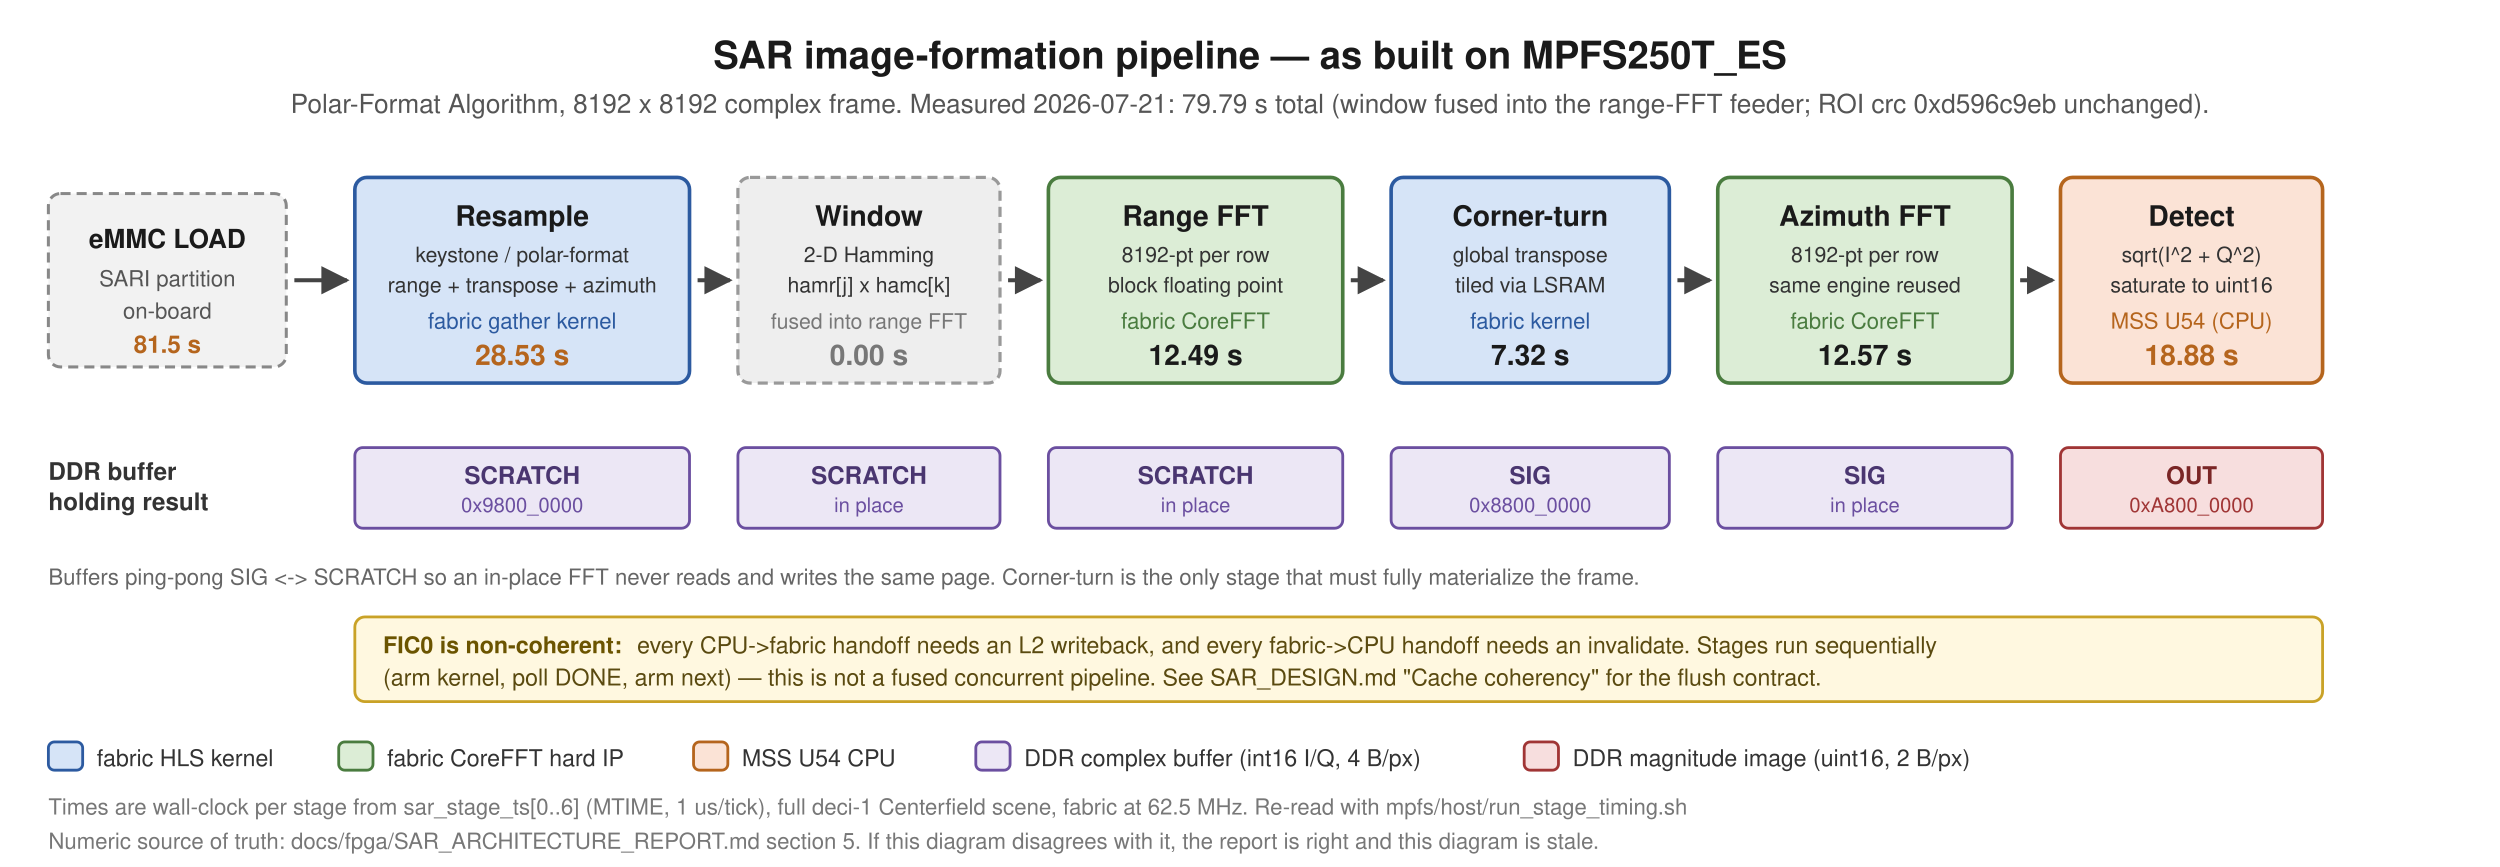
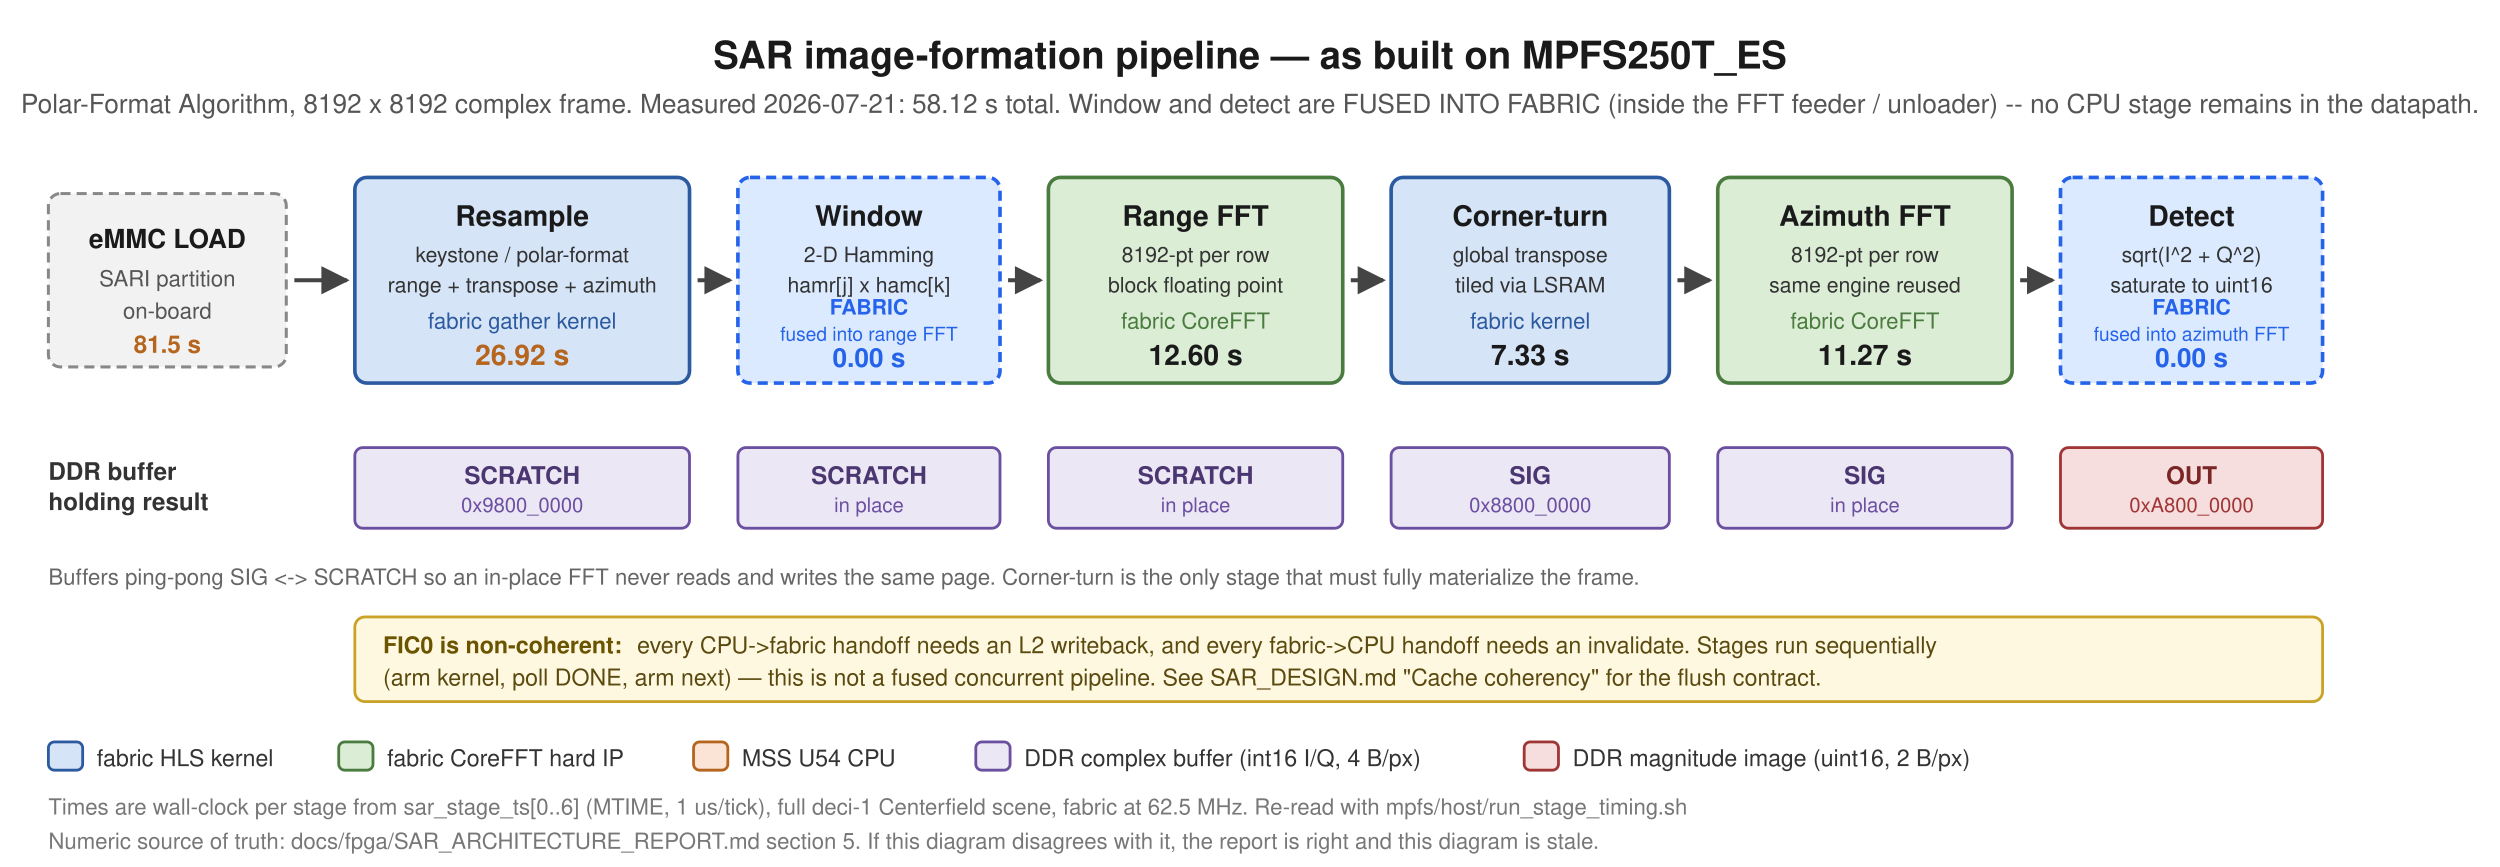
<svg xmlns="http://www.w3.org/2000/svg" viewBox="0 0 1240 430" width="1240" height="430" font-family="Segoe UI, Helvetica, Arial, sans-serif">
  <rect width="1240" height="430" fill="#ffffff" />
  <text x="620" y="34" text-anchor="middle" font-size="19" font-weight="600" fill="#1a1a1a">SAR image-formation pipeline — as built on MPFS250T_ES</text>
-   <text x="620" y="56" text-anchor="middle" font-size="13" fill="#555555">Polar-Format Algorithm, 8192 x 8192 complex frame. Measured 2026-07-21: 79.79 s total (window fused into the range-FFT feeder; ROI crc 0xd596c9eb unchanged).</text>
+   <text x="620" y="56" text-anchor="middle" font-size="13" fill="#555555">Polar-Format Algorithm, 8192 x 8192 complex frame. Measured 2026-07-21: 58.12 s total. Window and detect are FUSED INTO FABRIC (inside the FFT feeder / unloader) -- no CPU stage remains in the datapath.</text>
  <rect x="24" y="96" width="118" height="86" rx="6" fill="#f2f2f2" stroke="#888888" stroke-width="1.5" stroke-dasharray="5 3" />
  <text x="83" y="123" text-anchor="middle" font-size="13" font-weight="600" fill="#1a1a1a">eMMC LOAD</text>
  <text x="83" y="142" text-anchor="middle" font-size="11" fill="#555555">SARI partition</text>
  <text x="83" y="158" text-anchor="middle" font-size="11" fill="#555555">on-board</text>
  <text x="83" y="175" text-anchor="middle" font-size="12" font-weight="600" fill="#b5651d">81.5 s</text>
  <path d="M 146 139 L 172 139" stroke="#444444" stroke-width="2" marker-end="url(#ah)" />
  <defs>
    <marker id="ah" viewBox="0 0 10 10" refX="9" refY="5" markerWidth="7" markerHeight="7" orient="auto-start-reverse">
      <path d="M 0 0 L 10 5 L 0 10 z" fill="#444444" />
    </marker>
  </defs>
  <rect x="176" y="88" width="166" height="102" rx="6" fill="#d6e4f7" stroke="#2c5aa0" stroke-width="1.8" />
  <text x="259" y="112" text-anchor="middle" font-size="14" font-weight="600" fill="#1a1a1a">Resample</text>
  <text x="259" y="130" text-anchor="middle" font-size="10.5" fill="#333333">keystone / polar-format</text>
  <text x="259" y="145" text-anchor="middle" font-size="10.5" fill="#333333">range + transpose + azimuth</text>
  <text x="259" y="163" text-anchor="middle" font-size="11" fill="#2c5aa0">fabric gather kernel</text>
-   <text x="259" y="181" text-anchor="middle" font-size="14" font-weight="700" fill="#b5651d">28.53 s</text>
-   <rect x="366" y="88" width="130" height="102" rx="6" fill="#eeeeee" stroke="#999999" stroke-width="1.6" stroke-dasharray="5 3" />
+   <text x="259" y="181" text-anchor="middle" font-size="14" font-weight="700" fill="#b5651d">26.92 s</text>
+   <rect x="366" y="88" width="130" height="102" rx="6" fill="#dbeafe" stroke="#2563eb" stroke-width="1.8" stroke-dasharray="5 3" />
  <text x="431" y="112" text-anchor="middle" font-size="14" font-weight="600" fill="#1a1a1a">Window</text>
  <text x="431" y="130" text-anchor="middle" font-size="10.5" fill="#333333">2-D Hamming</text>
  <text x="431" y="145" text-anchor="middle" font-size="10.5" fill="#333333">hamr[j] x hamc[k]</text>
-   <text x="431" y="163" text-anchor="middle" font-size="10.5" fill="#777777">fused into range FFT</text>
-   <text x="431" y="181" text-anchor="middle" font-size="14" font-weight="700" fill="#777777">0.00 s</text>
+   <text x="431" y="156" text-anchor="middle" font-size="10.5" font-weight="600" fill="#2563eb">FABRIC</text>
+   <text x="431" y="169" text-anchor="middle" font-size="9.5" fill="#2563eb">fused into range FFT</text>
+   <text x="431" y="182" text-anchor="middle" font-size="13" font-weight="700" fill="#2563eb">0.00 s</text>
  <rect x="520" y="88" width="146" height="102" rx="6" fill="#dcedd6" stroke="#4a7c3f" stroke-width="1.8" />
  <text x="593" y="112" text-anchor="middle" font-size="14" font-weight="600" fill="#1a1a1a">Range FFT</text>
  <text x="593" y="130" text-anchor="middle" font-size="10.5" fill="#333333">8192-pt per row</text>
  <text x="593" y="145" text-anchor="middle" font-size="10.5" fill="#333333">block floating point</text>
  <text x="593" y="163" text-anchor="middle" font-size="11" fill="#4a7c3f">fabric CoreFFT</text>
-   <text x="593" y="181" text-anchor="middle" font-size="14" font-weight="700" fill="#1a1a1a">12.49 s</text>
+   <text x="593" y="181" text-anchor="middle" font-size="14" font-weight="700" fill="#1a1a1a">12.60 s</text>
  <rect x="690" y="88" width="138" height="102" rx="6" fill="#d6e4f7" stroke="#2c5aa0" stroke-width="1.8" />
  <text x="759" y="112" text-anchor="middle" font-size="14" font-weight="600" fill="#1a1a1a">Corner-turn</text>
  <text x="759" y="130" text-anchor="middle" font-size="10.5" fill="#333333">global transpose</text>
  <text x="759" y="145" text-anchor="middle" font-size="10.5" fill="#333333">tiled via LSRAM</text>
  <text x="759" y="163" text-anchor="middle" font-size="11" fill="#2c5aa0">fabric kernel</text>
-   <text x="759" y="181" text-anchor="middle" font-size="14" font-weight="700" fill="#1a1a1a">7.32 s</text>
+   <text x="759" y="181" text-anchor="middle" font-size="14" font-weight="700" fill="#1a1a1a">7.33 s</text>
  <rect x="852" y="88" width="146" height="102" rx="6" fill="#dcedd6" stroke="#4a7c3f" stroke-width="1.8" />
  <text x="925" y="112" text-anchor="middle" font-size="14" font-weight="600" fill="#1a1a1a">Azimuth FFT</text>
  <text x="925" y="130" text-anchor="middle" font-size="10.5" fill="#333333">8192-pt per row</text>
  <text x="925" y="145" text-anchor="middle" font-size="10.5" fill="#333333">same engine reused</text>
  <text x="925" y="163" text-anchor="middle" font-size="11" fill="#4a7c3f">fabric CoreFFT</text>
-   <text x="925" y="181" text-anchor="middle" font-size="14" font-weight="700" fill="#1a1a1a">12.57 s</text>
-   <rect x="1022" y="88" width="130" height="102" rx="6" fill="#fbe3d6" stroke="#b5651d" stroke-width="1.8" />
+   <text x="925" y="181" text-anchor="middle" font-size="14" font-weight="700" fill="#1a1a1a">11.27 s</text>
+   <rect x="1022" y="88" width="130" height="102" rx="6" stroke-dasharray="5 3" fill="#dbeafe" stroke="#2563eb" stroke-width="1.8" />
  <text x="1087" y="112" text-anchor="middle" font-size="14" font-weight="600" fill="#1a1a1a">Detect</text>
  <text x="1087" y="130" text-anchor="middle" font-size="10.5" fill="#333333">sqrt(I^2 + Q^2)</text>
  <text x="1087" y="145" text-anchor="middle" font-size="10.5" fill="#333333">saturate to uint16</text>
-   <text x="1087" y="163" text-anchor="middle" font-size="11" fill="#b5651d">MSS U54 (CPU)</text>
-   <text x="1087" y="181" text-anchor="middle" font-size="14" font-weight="700" fill="#b5651d">18.88 s</text>
+   <text x="1087" y="156" text-anchor="middle" font-size="10.5" font-weight="600" fill="#2563eb">FABRIC</text>
+   <text x="1087" y="169" text-anchor="middle" font-size="9.5" fill="#2563eb">fused into azimuth FFT</text>
+   <text x="1087" y="182" text-anchor="middle" font-size="13" font-weight="700" fill="#2563eb">0.00 s</text>
  <path d="M 346 139 L 362 139" stroke="#444444" stroke-width="2" marker-end="url(#ah)" />
  <path d="M 500 139 L 516 139" stroke="#444444" stroke-width="2" marker-end="url(#ah)" />
  <path d="M 670 139 L 686 139" stroke="#444444" stroke-width="2" marker-end="url(#ah)" />
  <path d="M 832 139 L 848 139" stroke="#444444" stroke-width="2" marker-end="url(#ah)" />
  <path d="M 1002 139 L 1018 139" stroke="#444444" stroke-width="2" marker-end="url(#ah)" />
  <text x="24" y="238" font-size="12" font-weight="600" fill="#333333">DDR buffer</text>
  <text x="24" y="253" font-size="12" font-weight="600" fill="#333333">holding result</text>
  <rect x="176" y="222" width="166" height="40" rx="4" fill="#ece7f5" stroke="#6b4fa0" stroke-width="1.4" />
  <text x="259" y="240" text-anchor="middle" font-size="12" font-weight="600" fill="#4a3670">SCRATCH</text>
  <text x="259" y="254" text-anchor="middle" font-size="10" fill="#6b4fa0">0x9800_0000</text>
  <rect x="366" y="222" width="130" height="40" rx="4" fill="#ece7f5" stroke="#6b4fa0" stroke-width="1.4" />
  <text x="431" y="240" text-anchor="middle" font-size="12" font-weight="600" fill="#4a3670">SCRATCH</text>
  <text x="431" y="254" text-anchor="middle" font-size="10" fill="#6b4fa0">in place</text>
  <rect x="520" y="222" width="146" height="40" rx="4" fill="#ece7f5" stroke="#6b4fa0" stroke-width="1.4" />
  <text x="593" y="240" text-anchor="middle" font-size="12" font-weight="600" fill="#4a3670">SCRATCH</text>
  <text x="593" y="254" text-anchor="middle" font-size="10" fill="#6b4fa0">in place</text>
  <rect x="690" y="222" width="138" height="40" rx="4" fill="#ece7f5" stroke="#6b4fa0" stroke-width="1.4" />
  <text x="759" y="240" text-anchor="middle" font-size="12" font-weight="600" fill="#4a3670">SIG</text>
  <text x="759" y="254" text-anchor="middle" font-size="10" fill="#6b4fa0">0x8800_0000</text>
  <rect x="852" y="222" width="146" height="40" rx="4" fill="#ece7f5" stroke="#6b4fa0" stroke-width="1.4" />
  <text x="925" y="240" text-anchor="middle" font-size="12" font-weight="600" fill="#4a3670">SIG</text>
  <text x="925" y="254" text-anchor="middle" font-size="10" fill="#6b4fa0">in place</text>
  <rect x="1022" y="222" width="130" height="40" rx="4" fill="#f7dede" stroke="#a03535" stroke-width="1.4" />
  <text x="1087" y="240" text-anchor="middle" font-size="12" font-weight="600" fill="#7a2626">OUT</text>
  <text x="1087" y="254" text-anchor="middle" font-size="10" fill="#a03535">0xA800_0000</text>
  <text x="24" y="290" font-size="11" fill="#666666">Buffers ping-pong SIG &lt;-&gt; SCRATCH so an in-place FFT never reads and writes the same page. Corner-turn is the only stage that must fully materialize the frame.</text>
  <rect x="176" y="306" width="976" height="42" rx="5" fill="#fff8e0" stroke="#c9a227" stroke-width="1.4" />
  <text x="190" y="324" font-size="11.5" font-weight="600" fill="#6b5400">FIC0 is non-coherent:</text>
  <text x="316" y="324" font-size="11.5" fill="#5a4a10">every CPU-&gt;fabric handoff needs an L2 writeback, and every fabric-&gt;CPU handoff needs an invalidate. Stages run sequentially</text>
  <text x="190" y="340" font-size="11.5" fill="#5a4a10">(arm kernel, poll DONE, arm next) — this is not a fused concurrent pipeline. See SAR_DESIGN.md "Cache coherency" for the flush contract.</text>
  <rect x="24" y="368" width="17" height="14" rx="3" fill="#d6e4f7" stroke="#2c5aa0" stroke-width="1.4" />
  <text x="48" y="380" font-size="11.5" fill="#333333">fabric HLS kernel</text>
  <rect x="168" y="368" width="17" height="14" rx="3" fill="#dcedd6" stroke="#4a7c3f" stroke-width="1.4" />
  <text x="192" y="380" font-size="11.5" fill="#333333">fabric CoreFFT hard IP</text>
  <rect x="344" y="368" width="17" height="14" rx="3" fill="#fbe3d6" stroke="#b5651d" stroke-width="1.4" />
  <text x="368" y="380" font-size="11.5" fill="#333333">MSS U54 CPU</text>
  <rect x="484" y="368" width="17" height="14" rx="3" fill="#ece7f5" stroke="#6b4fa0" stroke-width="1.4" />
  <text x="508" y="380" font-size="11.5" fill="#333333">DDR complex buffer (int16 I/Q, 4 B/px)</text>
  <rect x="756" y="368" width="17" height="14" rx="3" fill="#f7dede" stroke="#a03535" stroke-width="1.4" />
  <text x="780" y="380" font-size="11.5" fill="#333333">DDR magnitude image (uint16, 2 B/px)</text>
  <text x="24" y="404" font-size="11" fill="#777777">Times are wall-clock per stage from sar_stage_ts[0..6] (MTIME, 1 us/tick), full deci-1 Centerfield scene, fabric at 62.5 MHz. Re-read with mpfs/host/run_stage_timing.sh</text>
  <text x="24" y="421" font-size="11" fill="#777777">Numeric source of truth: docs/fpga/SAR_ARCHITECTURE_REPORT.md section 5. If this diagram disagrees with it, the report is right and this diagram is stale.</text>
</svg>
